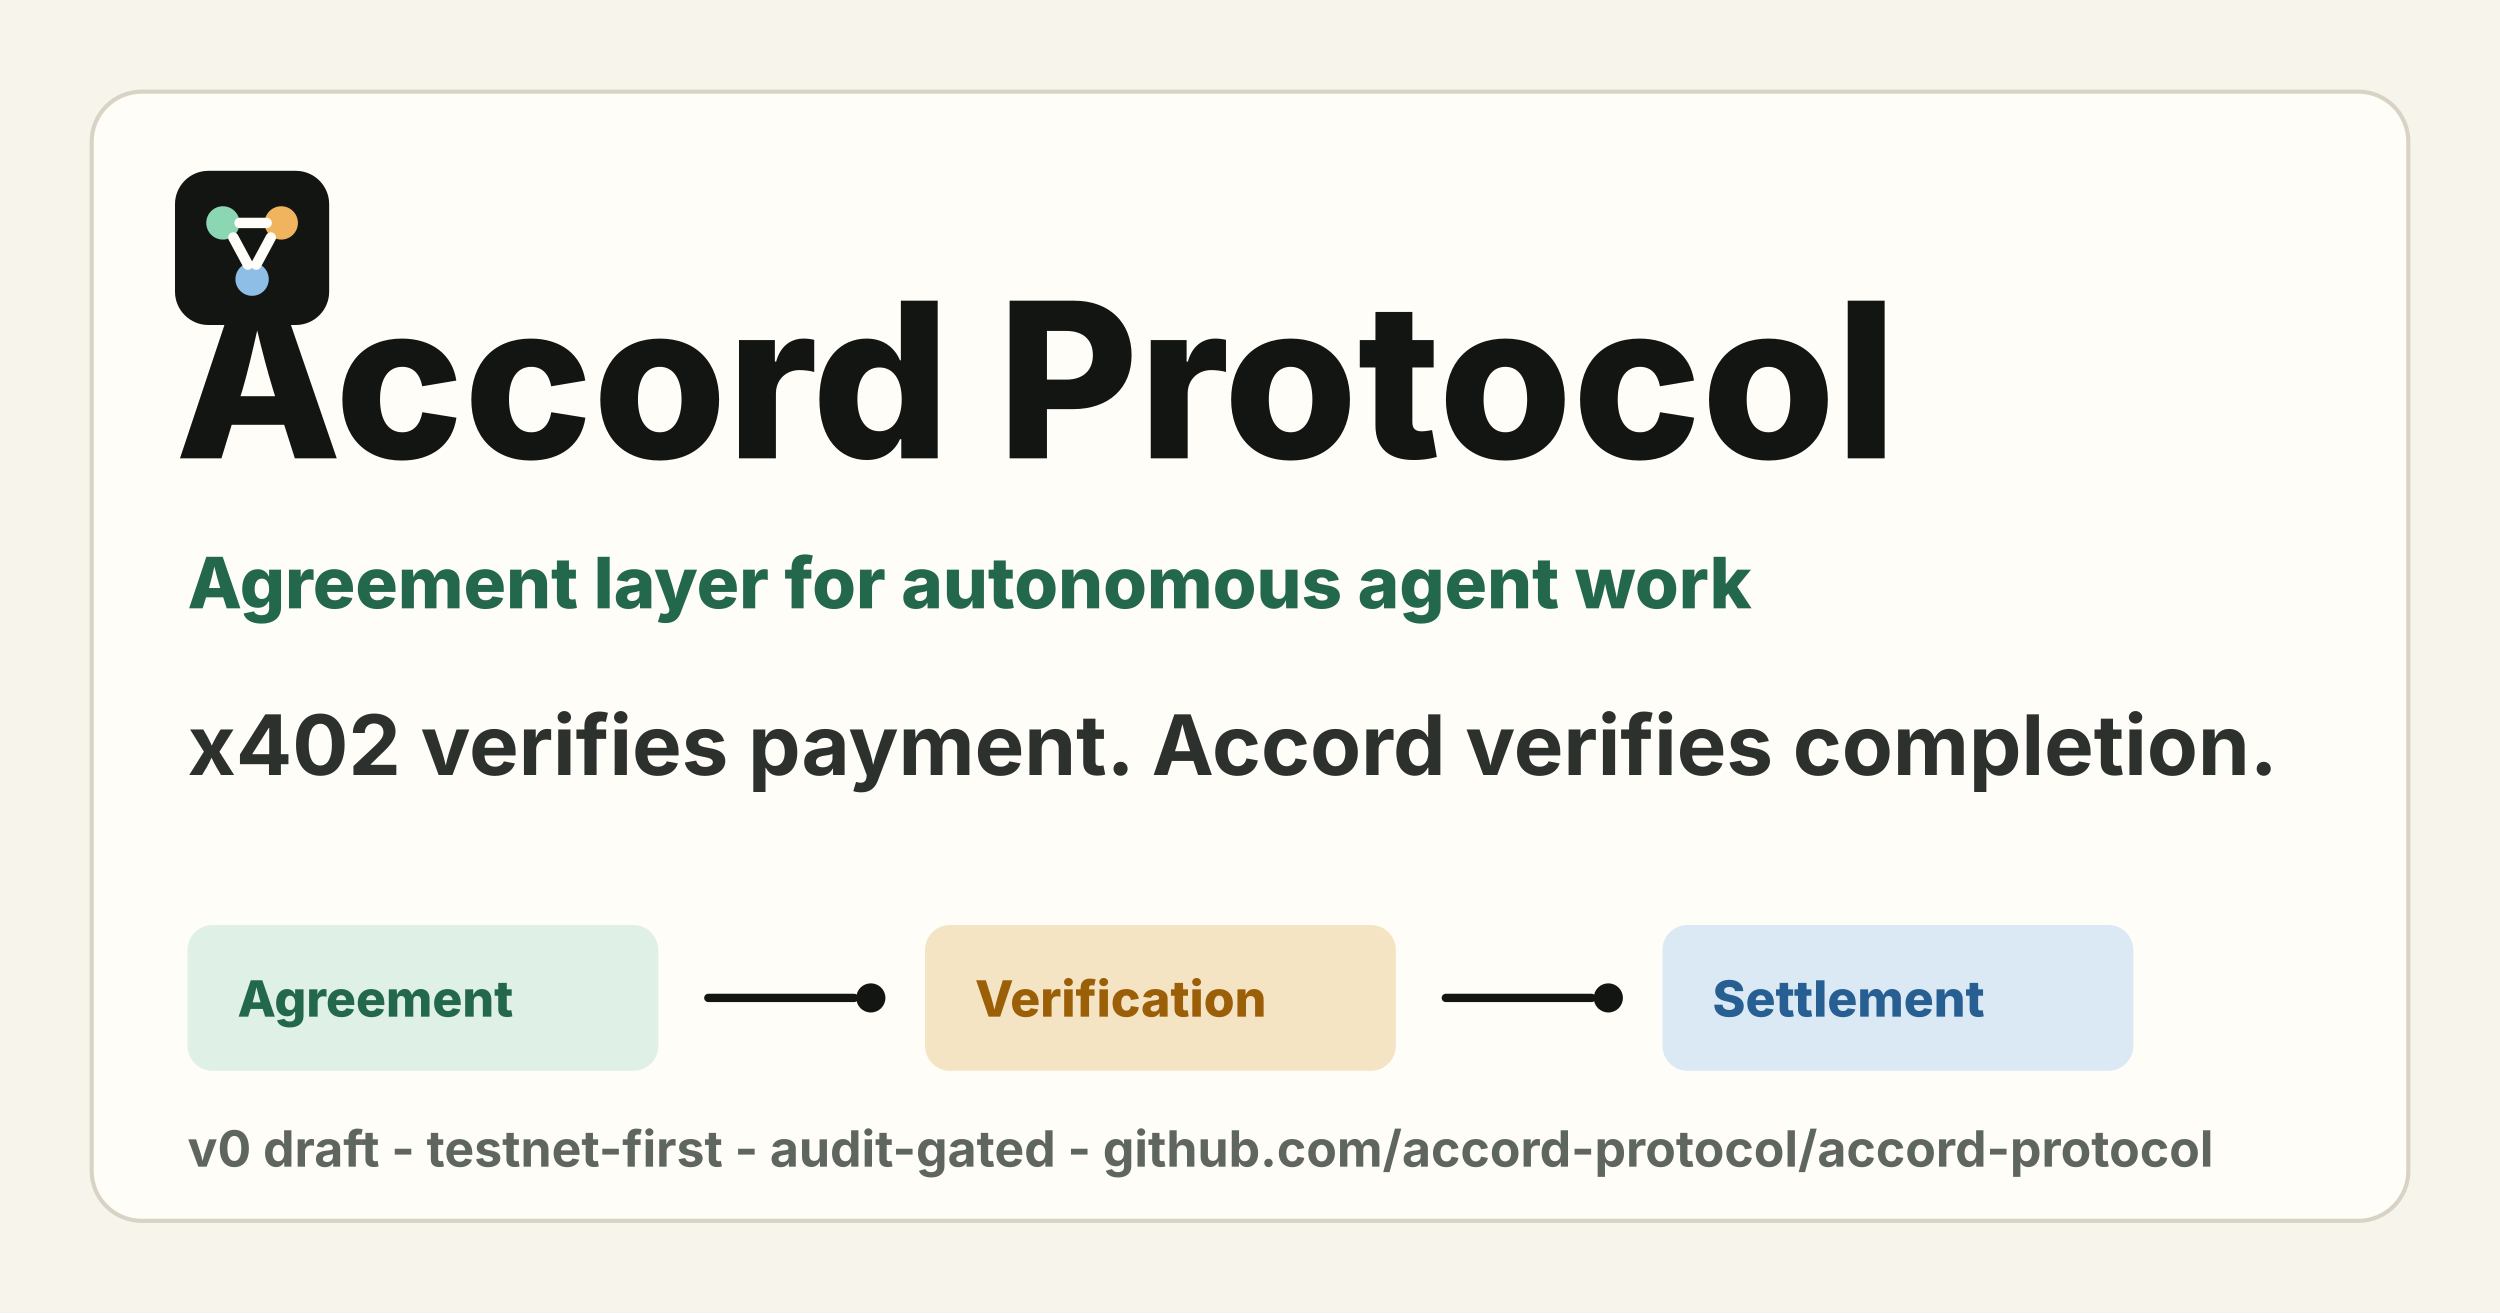
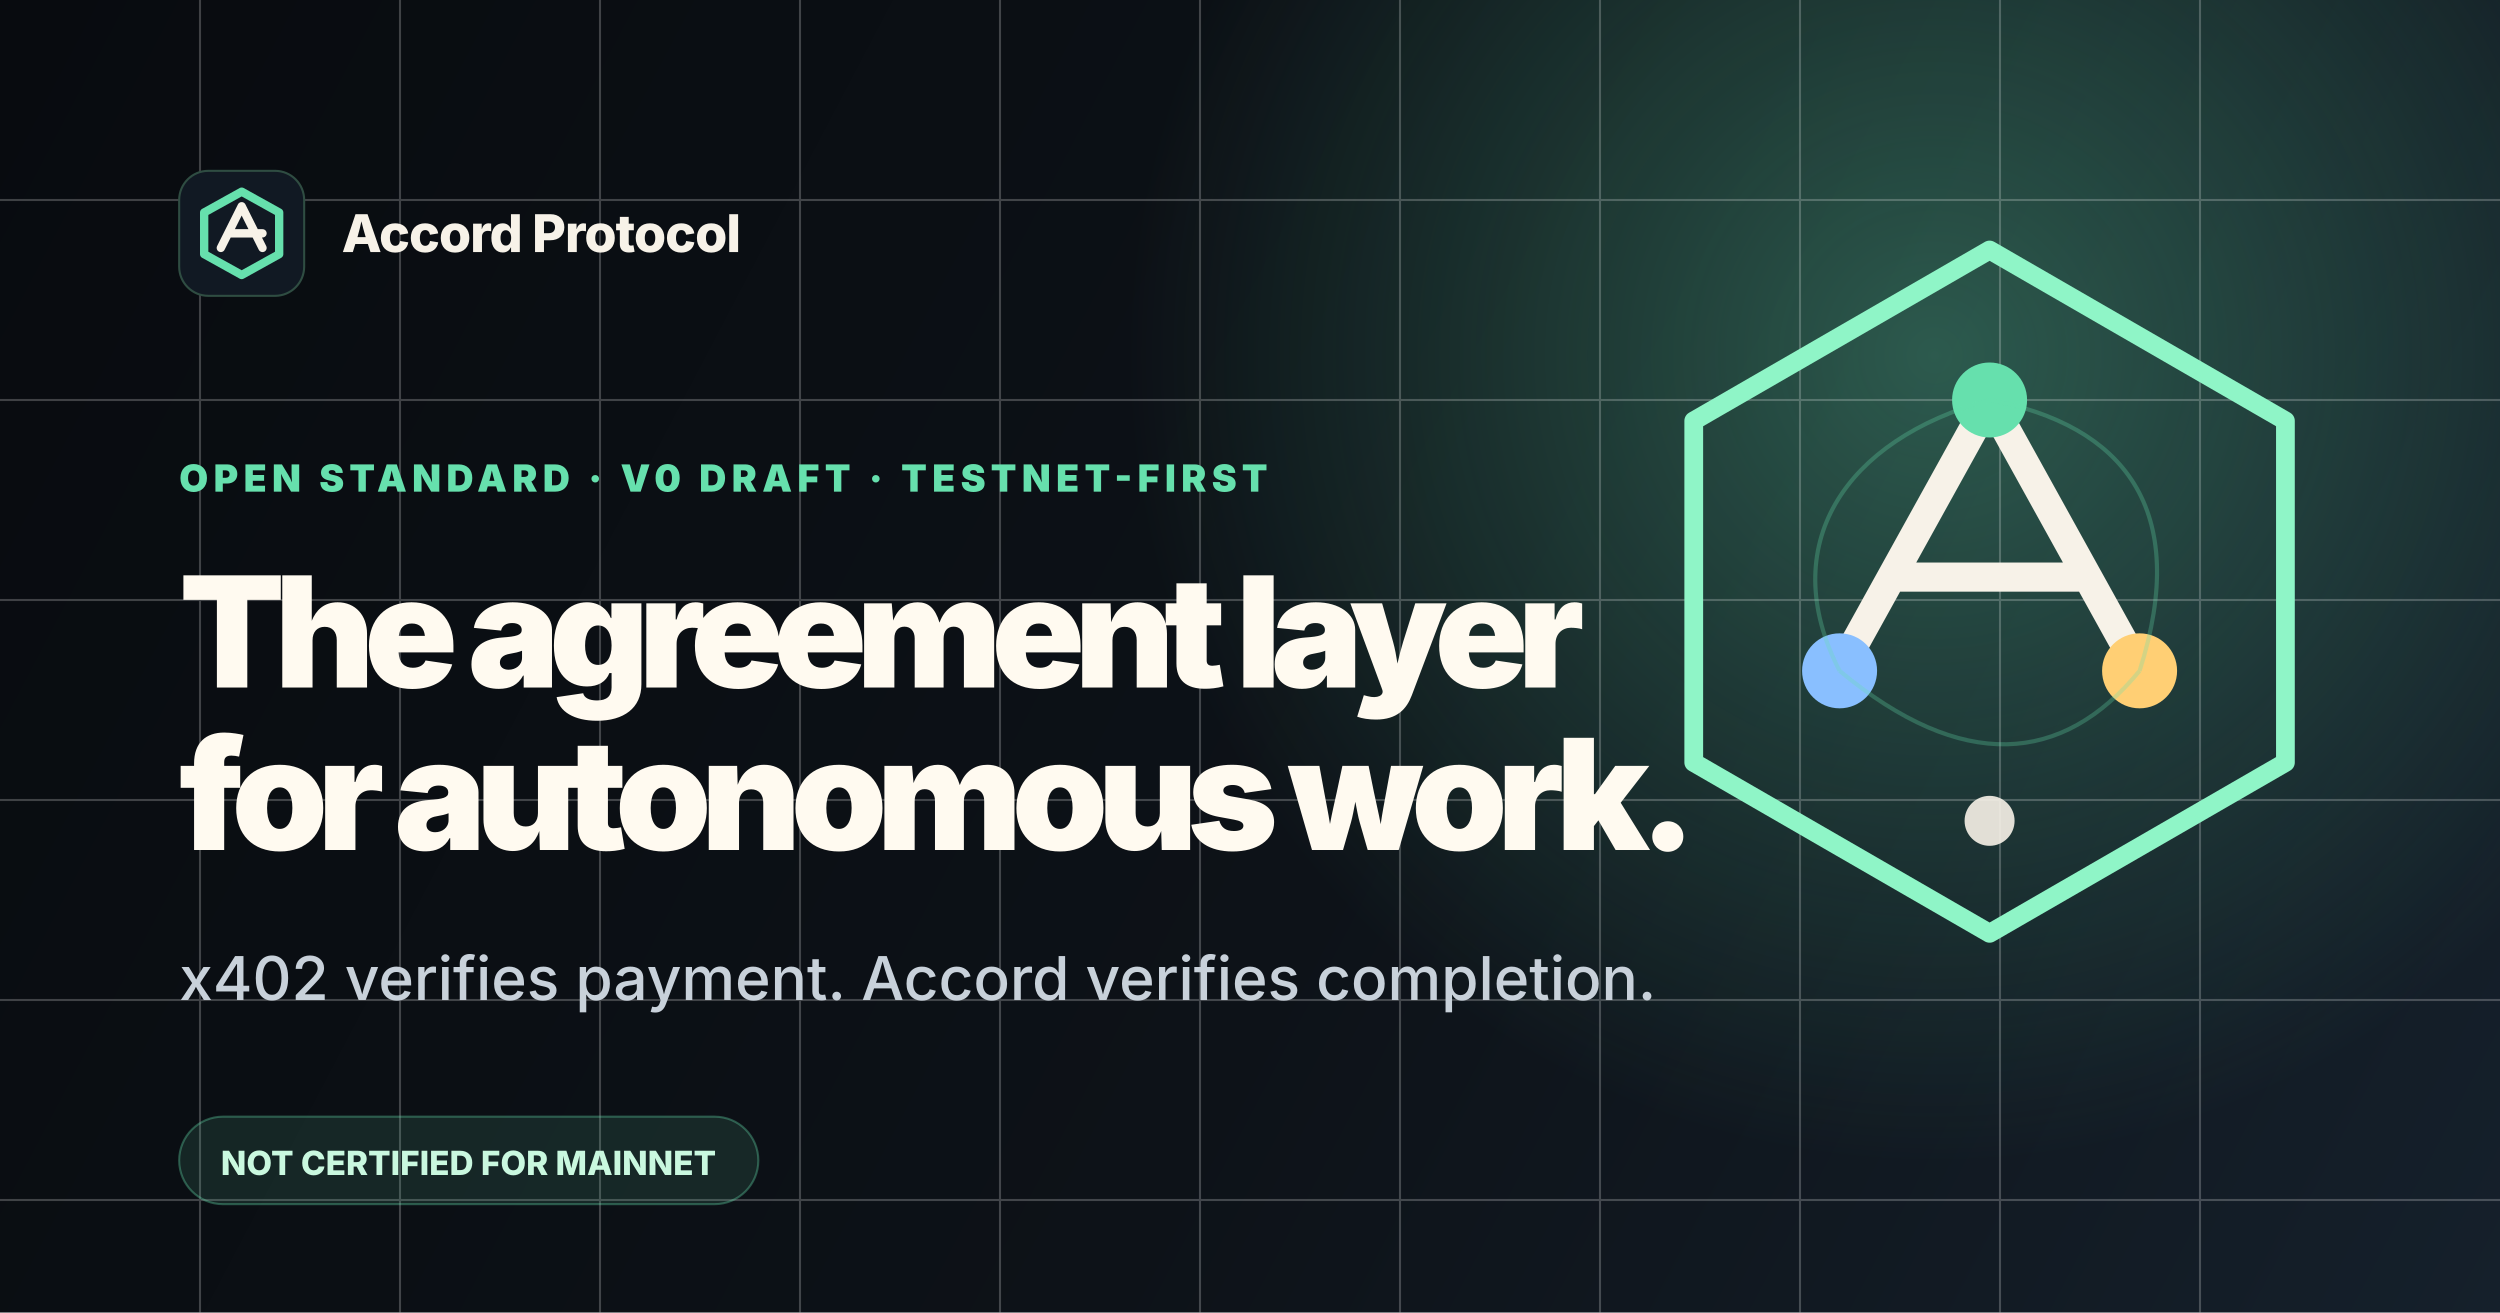
<svg xmlns="http://www.w3.org/2000/svg" width="1200" height="630" viewBox="0 0 1200 630" role="img" aria-labelledby="title desc">
-   <rect width="1200" height="630" fill="#F7F4EC" />
-   <rect x="44" y="44" width="1112" height="542" rx="24" fill="#FFFDF8" stroke="#D8D3C4" stroke-width="2" />
-   <g transform="translate(84 82)">
-     <rect width="74" height="74" rx="16" fill="#121512" />
-     <circle cx="23" cy="25" r="8" fill="#8BD7B4" />
-     <circle cx="51" cy="25" r="8" fill="#F0B45F" />
-     <circle cx="37" cy="52" r="8" fill="#8EBEE5" />
-     <path d="M31 25h13M28 32l7 13M46 32l-7 13" fill="none" stroke="#FFFDF8" stroke-width="5" stroke-linecap="round" />
+   <defs>
+     <linearGradient id="bg" x1="0" x2="1200" y1="0" y2="630" gradientUnits="userSpaceOnUse">
+       <stop offset="0" stop-color="#080b0f" />
+       <stop offset="0.56" stop-color="#0d1218" />
+       <stop offset="1" stop-color="#15202b" />
+     </linearGradient>
+     <radialGradient id="glow" cx="0" cy="0" r="1" gradientTransform="matrix(390 0 0 390 930 170)" gradientUnits="userSpaceOnUse">
+       <stop stop-color="#66e0ad" stop-opacity="0.34" />
+       <stop offset="1" stop-color="#66e0ad" stop-opacity="0" />
+     </radialGradient>
+     <linearGradient id="mark" x1="794" x2="1078" y1="142" y2="454" gradientUnits="userSpaceOnUse">
+       <stop stop-color="#8ff5c7" />
+       <stop offset="0.62" stop-color="#66e0ad" />
+       <stop offset="1" stop-color="#89bfff" />
+     </linearGradient>
+   </defs>
+   <rect width="1200" height="630" fill="url(#bg)" />
+   <rect width="1200" height="630" fill="url(#glow)" />
+   <g opacity="0.22" stroke="#fff" stroke-width="1">
+     <path d="M0 96h1200M0 192h1200M0 288h1200M0 384h1200M0 480h1200M0 576h1200" />
+     <path d="M96 0v630M192 0v630M288 0v630M384 0v630M480 0v630M576 0v630M672 0v630M768 0v630M864 0v630M960 0v630M1056 0v630" />
  </g>
-   <text x="84" y="220" fill="#121512" font-family="Inter, Arial, sans-serif" font-size="104" font-weight="800" letter-spacing="0">Accord Protocol</text>
-   <text x="90" y="292" fill="#23684D" font-family="Inter, Arial, sans-serif" font-size="34" font-weight="800" letter-spacing="0">Agreement layer for autonomous agent work</text>
-   <text x="90" y="372" fill="#2C312D" font-family="Inter, Arial, sans-serif" font-size="40" font-weight="700" letter-spacing="0">x402 verifies payment. Accord verifies completion.</text>
-   <g transform="translate(90 444)">
-     <rect width="226" height="70" rx="12" fill="#DFF1E7" />
-     <text x="24" y="44" fill="#23684D" font-family="Inter, Arial, sans-serif" font-size="24" font-weight="800">Agreement</text>
-     <path d="M250 35h70" stroke="#121512" stroke-width="4" stroke-linecap="round" />
-     <circle cx="328" cy="35" r="7" fill="#121512" />
-     <rect x="354" width="226" height="70" rx="12" fill="#F5E4C4" />
-     <text x="378" y="44" fill="#9B5F08" font-family="Inter, Arial, sans-serif" font-size="24" font-weight="800">Verification</text>
-     <path d="M604 35h70" stroke="#121512" stroke-width="4" stroke-linecap="round" />
-     <circle cx="682" cy="35" r="7" fill="#121512" />
-     <rect x="708" width="226" height="70" rx="12" fill="#DBE9F4" />
-     <text x="732" y="44" fill="#275F92" font-family="Inter, Arial, sans-serif" font-size="24" font-weight="800">Settlement</text>
+   <g transform="translate(86 82)">
+     <g transform="translate(0 0)">
+       <rect x="0" y="0" width="60" height="60" rx="14" fill="#111923" stroke="#2f4d42" />
+       <path d="M30 10 48 20v20L30 50 12 40V20Z" fill="none" stroke="#66e0ad" stroke-width="4" stroke-linejoin="round" />
+       <path d="M20 37 30 17l10 20M24 30h16" fill="none" stroke="#f7f2e8" stroke-width="4" stroke-linecap="round" stroke-linejoin="round" />
+     </g>
+     <text x="78" y="39" fill="#f7f2e8" font-family="Inter, ui-sans-serif, system-ui, -apple-system, Segoe UI, sans-serif" font-size="25" font-weight="800" letter-spacing="-0.5">Accord Protocol</text>
+     <text x="0" y="154" fill="#66e0ad" font-family="Inter, ui-sans-serif, system-ui, -apple-system, Segoe UI, sans-serif" font-size="18" font-weight="900" letter-spacing="2.6">OPEN STANDARD · V0 DRAFT · TESTNET-FIRST</text>
+     <text x="0" y="248" fill="#fffaf0" font-family="Inter, ui-sans-serif, system-ui, -apple-system, Segoe UI, sans-serif" font-size="74" font-weight="900" letter-spacing="-5">The agreement layer</text>
+     <text x="0" y="326" fill="#fffaf0" font-family="Inter, ui-sans-serif, system-ui, -apple-system, Segoe UI, sans-serif" font-size="74" font-weight="900" letter-spacing="-5">for autonomous work.</text>
+     <text x="0" y="398" fill="#c8d1da" font-family="Inter, ui-sans-serif, system-ui, -apple-system, Segoe UI, sans-serif" font-size="29" font-weight="500">x402 verifies payment. Accord verifies completion.</text>
+     <g transform="translate(0 454)">
+       <rect x="0" y="0" width="278" height="42" rx="21" fill="rgba(102,224,173,0.12)" stroke="rgba(102,224,173,0.34)" />
+       <text x="20" y="28" fill="#c9f8df" font-family="Inter, ui-sans-serif, system-ui" font-size="16" font-weight="800">NOT CERTIFIED FOR MAINNET</text>
+     </g>
  </g>
-   <text x="90" y="560" fill="#5F665F" font-family="Inter, Arial, sans-serif" font-size="24" font-weight="700">v0 draft - testnet-first - audit-gated - github.com/accord-protocol/accord-protocol</text>
+   <g transform="translate(805 120)">
+     <path d="M150 0 292 82v164l-142 82L8 246V82Z" fill="none" stroke="url(#mark)" stroke-width="9" stroke-linejoin="round" />
+     <path d="M78 202 150 72l72 130M103 157h94" fill="none" stroke="#f7f2e8" stroke-width="14" stroke-linecap="round" stroke-linejoin="round" />
+     <circle cx="150" cy="72" r="18" fill="#66e0ad" />
+     <circle cx="78" cy="202" r="18" fill="#89bfff" />
+     <circle cx="222" cy="202" r="18" fill="#ffcf74" />
+     <circle cx="150" cy="274" r="12" fill="#f7f2e8" opacity="0.9" />
+     <path d="M150 72C214 84 247 124 222 202M222 202c-37 45-85 49-144 0M78 202C47 142 80 91 150 72" fill="none" stroke="#66e0ad" stroke-opacity="0.28" stroke-width="2" />
+   </g>
</svg>
